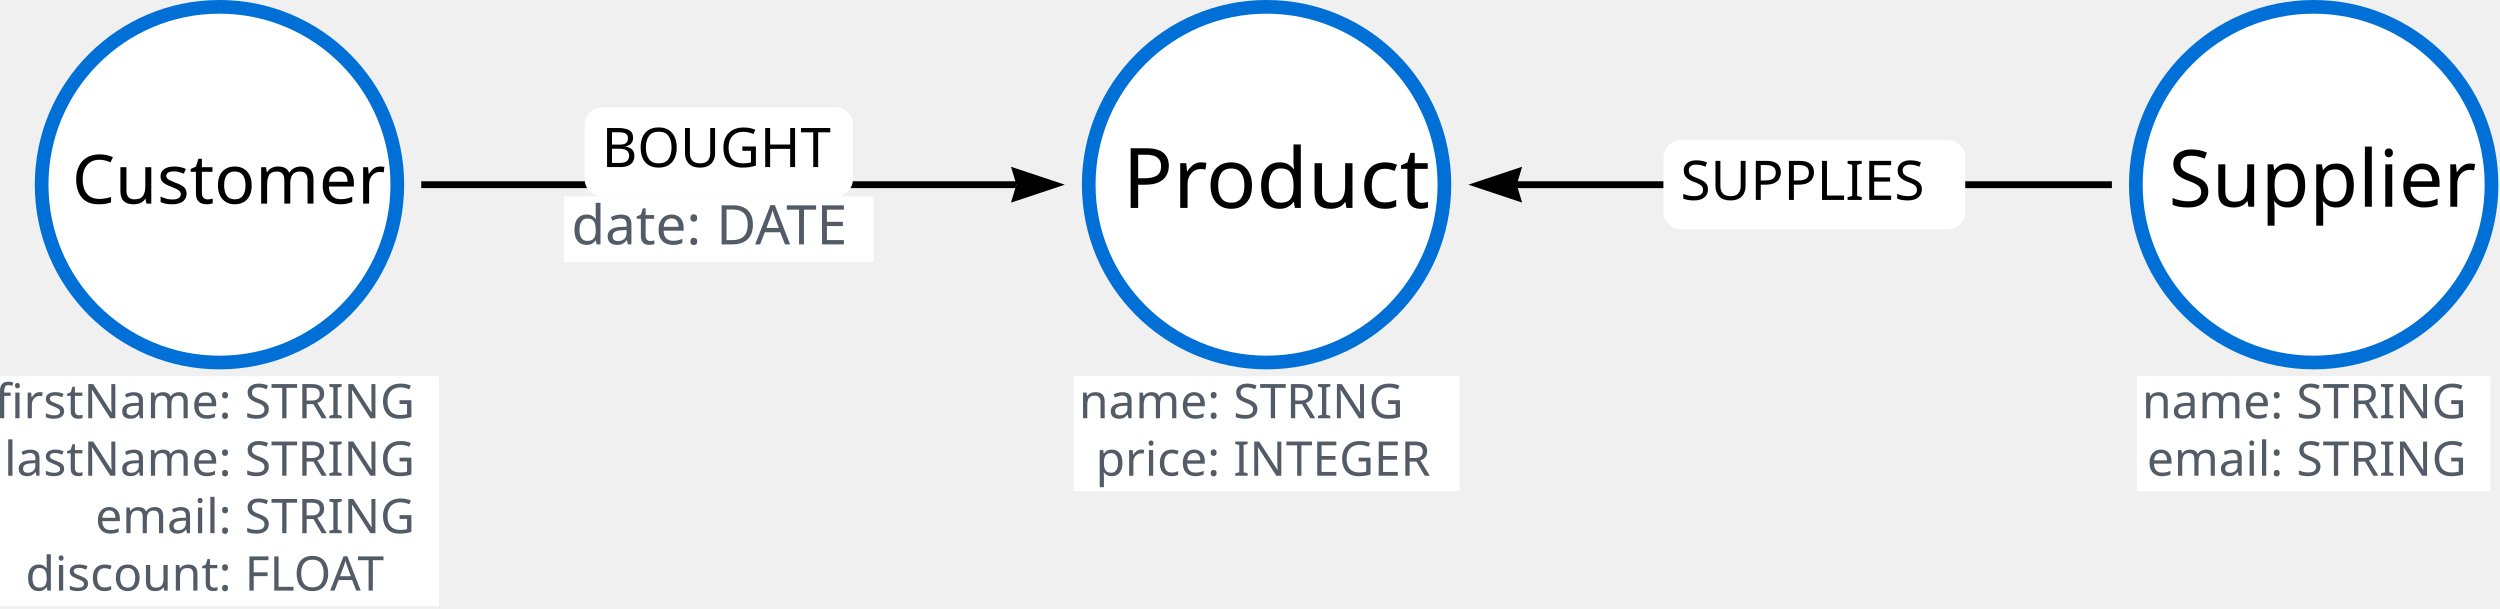
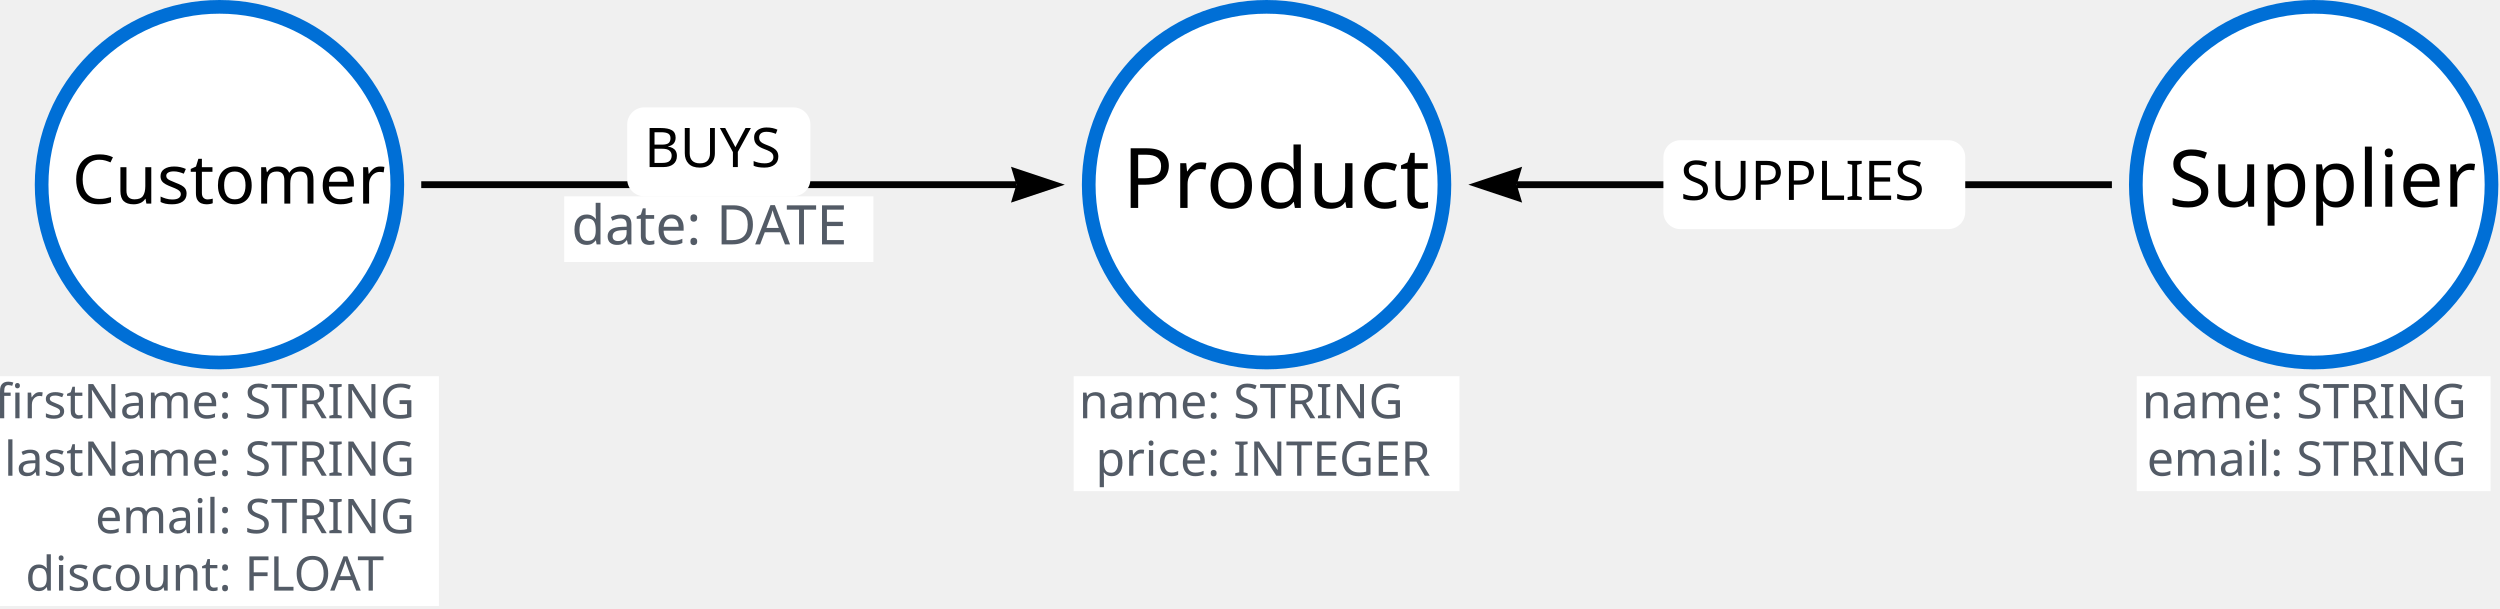
<svg xmlns="http://www.w3.org/2000/svg" width="731" height="178" viewBox="0 0 731 178">
  <defs>
    <style type="text/css" />
  </defs>
  <g transform="translate(76.17236 59) scale(1)">
    <g class="relationship">
      <g transform="translate(-12 -5) rotate(0)" stroke-width="2" stroke="#000000">
        <path d="M 59 0 L 233.017 0" />
        <polygon points="-14.155,0 -15.728,5.243 0,0 -15.728,-5.243" fill="#000000" transform="translate(247.1724 0) rotate(0)" stroke="none" />
      </g>
      <g transform="translate(134.0086 -5) rotate(0) translate(0 -22.6)">
        <g transform="translate(0 0)">
-           <g transform="translate(-39.22266 0)" fill="#ffffff" stroke="#000000" stroke-width="0">
-             <rect x="0" y="0" width="78.445" height="26" rx="5" ry="5" stroke="none" />
-             <text xml:space="preserve" x="5" y="17.457" stroke="none" text-anchor="left" font-family="sans-serif" font-size="16" font-weight="normal" fill="#000000">BOUGHT</text>
+           <g transform="translate(-26.78516 0)" fill="#ffffff" stroke="#000000" stroke-width="0">
+             <rect x="0" y="0" width="53.57" height="26" rx="5" ry="5" stroke="none" />
+             <text xml:space="preserve" x="5" y="17.457" stroke="none" text-anchor="left" font-family="sans-serif" font-size="16" font-weight="normal" fill="#000000">BUYS</text>
          </g>
        </g>
        <g transform="translate(0 26)">
          <g transform="translate(-45.20703 0)" fill="white">
            <rect x="0" y="0" width="90.414" height="19.2" rx="0" ry="0" stroke="none" />
            <g font-family="sans-serif" font-size="16" font-weight="normal" fill="#535B66" text-anchor="end">
              <text xml:space="preserve" x="40.031" y="14.057" stroke="none">date:</text>
              <text xml:space="preserve" x="44.477" y="14.057" stroke="none" text-anchor="start">DATE</text>
            </g>
          </g>
        </g>
      </g>
    </g>
    <g class="relationship">
      <g transform="translate(600.3447 -5) rotate(180)" stroke-width="2" stroke="#000000">
        <path d="M 59 0 L 233.017 0" />
        <polygon points="-14.155,0 -15.728,5.243 0,0 -15.728,-5.243" fill="#000000" transform="translate(247.1724 0) rotate(0)" stroke="none" />
      </g>
      <g transform="translate(454.3361 -5) rotate(360) translate(0 -13)">
        <g transform="translate(0 0)">
          <g transform="translate(-44.12891 0)" fill="#ffffff" stroke="#000000" stroke-width="0">
            <rect x="0" y="0" width="88.258" height="26" rx="5" ry="5" stroke="none" />
            <text xml:space="preserve" x="5" y="17.457" stroke="none" text-anchor="left" font-family="sans-serif" font-size="16" font-weight="normal" fill="#000000">SUPPLIES</text>
          </g>
        </g>
      </g>
    </g>
    <g class="node">
      <g fill="#ffffff" stroke="#006FD6" stroke-width="4">
        <circle cx="-12" cy="-5" r="52" />
      </g>
      <g transform="translate(-12 -5)">
        <g transform="scale(0.4232171) translate(0 -30.5)">
          <g transform="translate(0 0)">
            <g transform="translate(-101.8601 0)">
              <g fill="#000000" stroke="#000000" stroke-width="4" font-family="sans-serif" font-size="47" font-weight="normal">
                <text xml:space="preserve" x="0" y="43.593" stroke="none">Customer</text>
              </g>
            </g>
          </g>
        </g>
        <g transform="translate(3.429011037612589e-15 56)">
          <g transform="translate(0 0)">
            <g transform="translate(-64.17236 0)" fill="white">
              <rect x="0" y="0" width="128.345" height="67.2" rx="0" ry="0" stroke="none" />
              <g font-family="sans-serif" font-size="14" font-weight="normal" fill="#535B66" text-anchor="end">
                <text xml:space="preserve" x="67.676" y="12.3" stroke="none">firstName:</text>
                <text xml:space="preserve" x="71.565" y="12.3" stroke="none" text-anchor="start">STRING</text>
                <text xml:space="preserve" x="67.676" y="29.1" stroke="none" text-anchor="end">lastName:</text>
                <text xml:space="preserve" x="71.565" y="29.1" stroke="none" text-anchor="start">STRING</text>
                <text xml:space="preserve" x="67.676" y="45.9" stroke="none" text-anchor="end">email:</text>
                <text xml:space="preserve" x="71.565" y="45.9" stroke="none" text-anchor="start">STRING</text>
                <text xml:space="preserve" x="67.676" y="62.7" stroke="none" text-anchor="end">discount:</text>
                <text xml:space="preserve" x="71.565" y="62.7" stroke="none" text-anchor="start">FLOAT</text>
              </g>
            </g>
          </g>
        </g>
      </g>
    </g>
    <g class="node">
      <g fill="#ffffff" stroke="#006FD6" stroke-width="4">
        <circle cx="294.172" cy="-5" r="52" />
      </g>
      <g transform="translate(294.1724 -5)">
        <g transform="scale(0.5199872) translate(0 -30.5)">
          <g transform="translate(0 0)">
            <g transform="translate(-80.98779 0)">
              <g fill="#000000" stroke="#000000" stroke-width="4" font-family="sans-serif" font-size="47" font-weight="normal">
                <text xml:space="preserve" x="0" y="43.593" stroke="none">Product</text>
              </g>
            </g>
          </g>
        </g>
        <g transform="translate(3.429011037612589e-15 56)">
          <g transform="translate(0 0)">
            <g transform="translate(-56.40332 0)" fill="white">
              <rect x="0" y="0" width="112.807" height="33.6" rx="0" ry="0" stroke="none" />
              <g font-family="sans-serif" font-size="14" font-weight="normal" fill="#535B66" text-anchor="end">
                <text xml:space="preserve" x="42.8" y="12.3" stroke="none">name:</text>
                <text xml:space="preserve" x="46.689" y="12.3" stroke="none" text-anchor="start">STRING</text>
                <text xml:space="preserve" x="42.8" y="29.1" stroke="none" text-anchor="end">price:</text>
                <text xml:space="preserve" x="46.689" y="29.1" stroke="none" text-anchor="start">INTEGER</text>
              </g>
            </g>
          </g>
        </g>
      </g>
    </g>
    <g class="node">
      <g fill="#ffffff" stroke="#006FD6" stroke-width="4">
        <circle cx="600.345" cy="-5" r="52" />
      </g>
      <g transform="translate(600.3447 -5)">
        <g transform="scale(0.4920406) translate(0 -30.5)">
          <g transform="translate(0 0)">
            <g transform="translate(-86.22021 0)">
              <g fill="#000000" stroke="#000000" stroke-width="4" font-family="sans-serif" font-size="47" font-weight="normal">
                <text xml:space="preserve" x="0" y="43.593" stroke="none">Supplier</text>
              </g>
            </g>
          </g>
        </g>
        <g transform="translate(3.429011037612589e-15 56)">
          <g transform="translate(0 0)">
            <g transform="translate(-51.73438 0)" fill="white">
              <rect x="0" y="0" width="103.469" height="33.6" rx="0" ry="0" stroke="none" />
              <g font-family="sans-serif" font-size="14" font-weight="normal" fill="#535B66" text-anchor="end">
                <text xml:space="preserve" x="42.8" y="12.3" stroke="none">name:</text>
                <text xml:space="preserve" x="46.689" y="12.3" stroke="none" text-anchor="start">STRING</text>
                <text xml:space="preserve" x="42.8" y="29.1" stroke="none" text-anchor="end">email:</text>
                <text xml:space="preserve" x="46.689" y="29.1" stroke="none" text-anchor="start">STRING</text>
              </g>
            </g>
          </g>
        </g>
      </g>
    </g>
  </g>
</svg>
